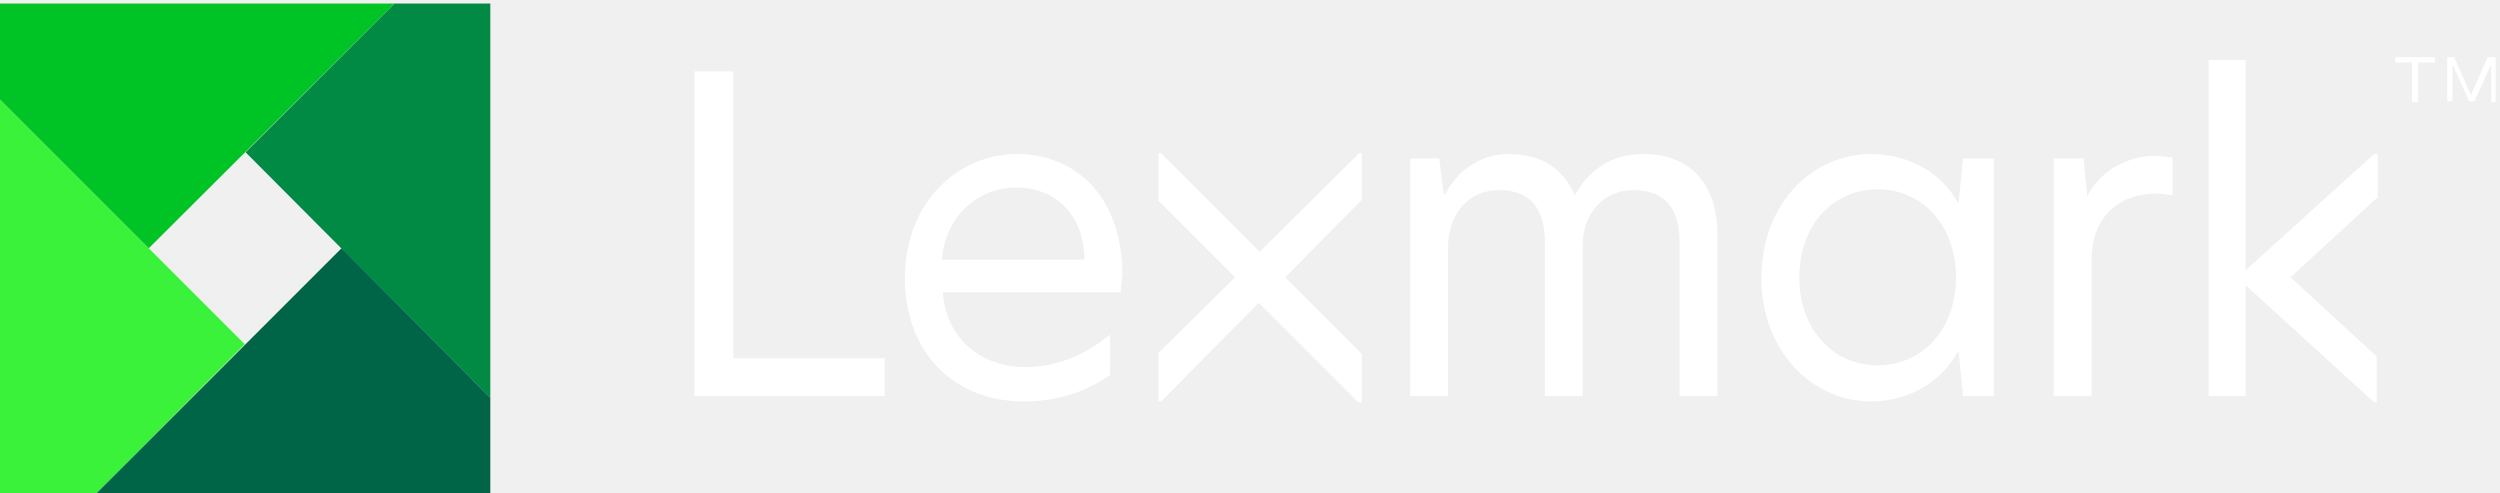
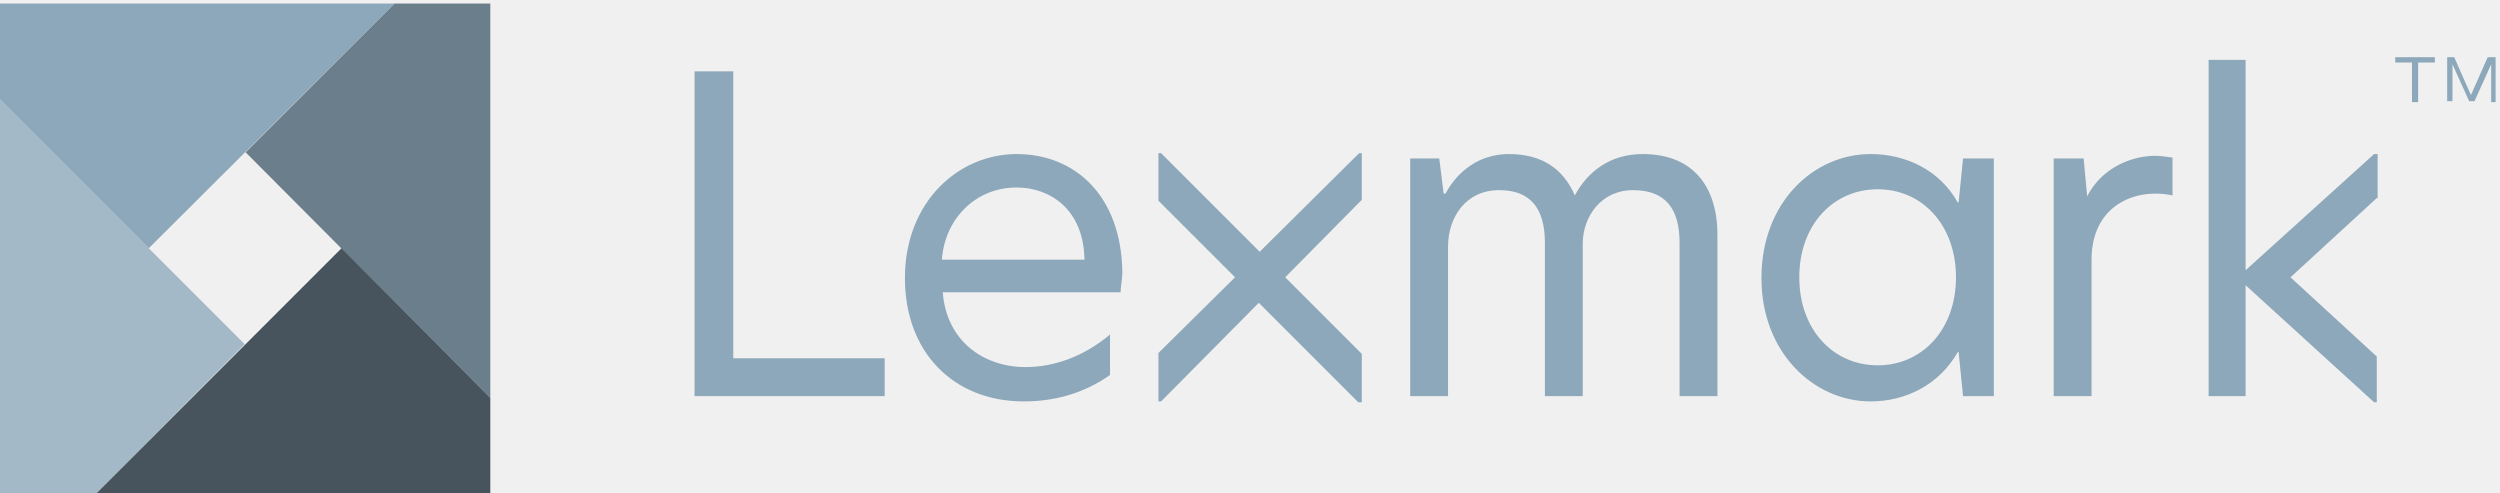
<svg xmlns="http://www.w3.org/2000/svg" version="1.1" id="Artwork" x="0px" y="0px" width="284px" height="56px" viewBox="0 0 284 56" style="enable-background:new 0 0 284 56;" xml:space="preserve">
  <style type="text/css">
- 	.st0{fill:#FFFFFF;}
- 	.st1{fill:#008A44;}
- 	.st2{fill:#3AF23A;}
- 	.st3{fill:#006446;}
- 	.st4{fill:#00C425;}
+ 	.st0{fill:#8DA8BA;}
+ 	.st1{fill:#6A7E8B;}
+ 	.st2{fill:#A4B9C8;}
+ 	.st3{fill:#47545D;}
</style>
  <g>
    <path class="st0" d="M270,22.5l-9.8,9l9.8,9v5.2h-0.3l-14.6-13.3V45h-4.2V6.8h4.2v23.9l14.6-13.2h0.4v5H270z M78.9,45h21.6v-4.3   H83.3V8.1h-4.4V45z M115.5,17.5c-6.6,0-12.7,5.4-12.7,14.1c0,8.4,5.5,14,13.5,14c3.5,0,6.8-0.9,9.8-3V38c-3.1,2.6-6.5,3.7-9.6,3.7   c-4.8,0-9-3-9.4-8.5h20.2c0-0.5,0.2-1.7,0.2-2.2C127.4,22.1,122,17.5,115.5,17.5z M115.5,21.3c3.7,0,7.6,2.4,7.7,8.2H107   C107.3,25,110.7,21.3,115.5,21.3z M186.6,17.5c-3.6,0-6.2,1.9-7.7,4.7c-1.3-3-3.7-4.7-7.5-4.7c-3.3,0-5.8,1.9-7.2,4.5H164l-0.5-4   h-3.3v27h4.3V28c0-3.3,2-6.4,5.8-6.4c3.6,0,5.2,2.1,5.2,6V45h4.3V27.7c0-3.1,2.1-6.1,5.7-6.1c3.7,0,5.3,2.1,5.3,6V45h4.3V27   C195.2,21.4,192.5,17.5,186.6,17.5z M212.5,17.5c-6.4,0-12.4,5.4-12.4,14.1c0,8.5,6,14,12.4,14c4,0,7.8-1.9,9.9-5.6h0.1l0.5,5h3.5   V18H223l-0.5,5h-0.1C220.4,19.4,216.6,17.5,212.5,17.5z M213.3,21.5c5.1,0,8.9,4.1,8.9,10s-3.8,10-8.9,10c-5,0-8.9-4-8.9-10   C204.4,25.5,208.3,21.5,213.3,21.5z M244.8,17.7c-2.3,0-5.9,1.1-7.7,4.6l0,0l-0.4-4.3h-3.4v27h4.3V29.5c0-6.2,5-8.2,9.2-7.3v-4.3   C246,17.8,245.5,17.7,244.8,17.7z M154.7,17.4h-0.3l-11.3,11.2l-11.2-11.2h-0.3v5.4l8.7,8.7l-8.7,8.6v5.5h0.3L143,34.4l11.3,11.3   h0.4v-5.5l-8.7-8.7l8.7-8.8V17.4z M272.1,7.1V6.5h4.5v0.6h-1.9v4.5H274V7.1H272.1z M278.8,6.5l1.9,4.3l1.9-4.3h0.9v5.1H283V7.3l0,0   l-1.9,4.2h-0.6l-1.9-4.2l0,0v4.2H278v-5H278.8z" />
    <polygon class="st1" points="55.7,45.2 55.7,0.4 44.8,0.4 27.9,17.3  " />
    <polygon class="st2" points="0,11.3 0,56.1 10.9,56.1 27.8,39.1  " />
    <polygon class="st3" points="10.9,56.1 55.7,56.1 55.7,45.2 38.8,28.2  " />
-     <polygon class="st4" points="44.8,0.4 0,0.4 0,11.3 16.9,28.2  " />
+     <polygon class="st0" points="44.8,0.4 0,0.4 0,11.3 16.9,28.2  " />
  </g>
</svg>
